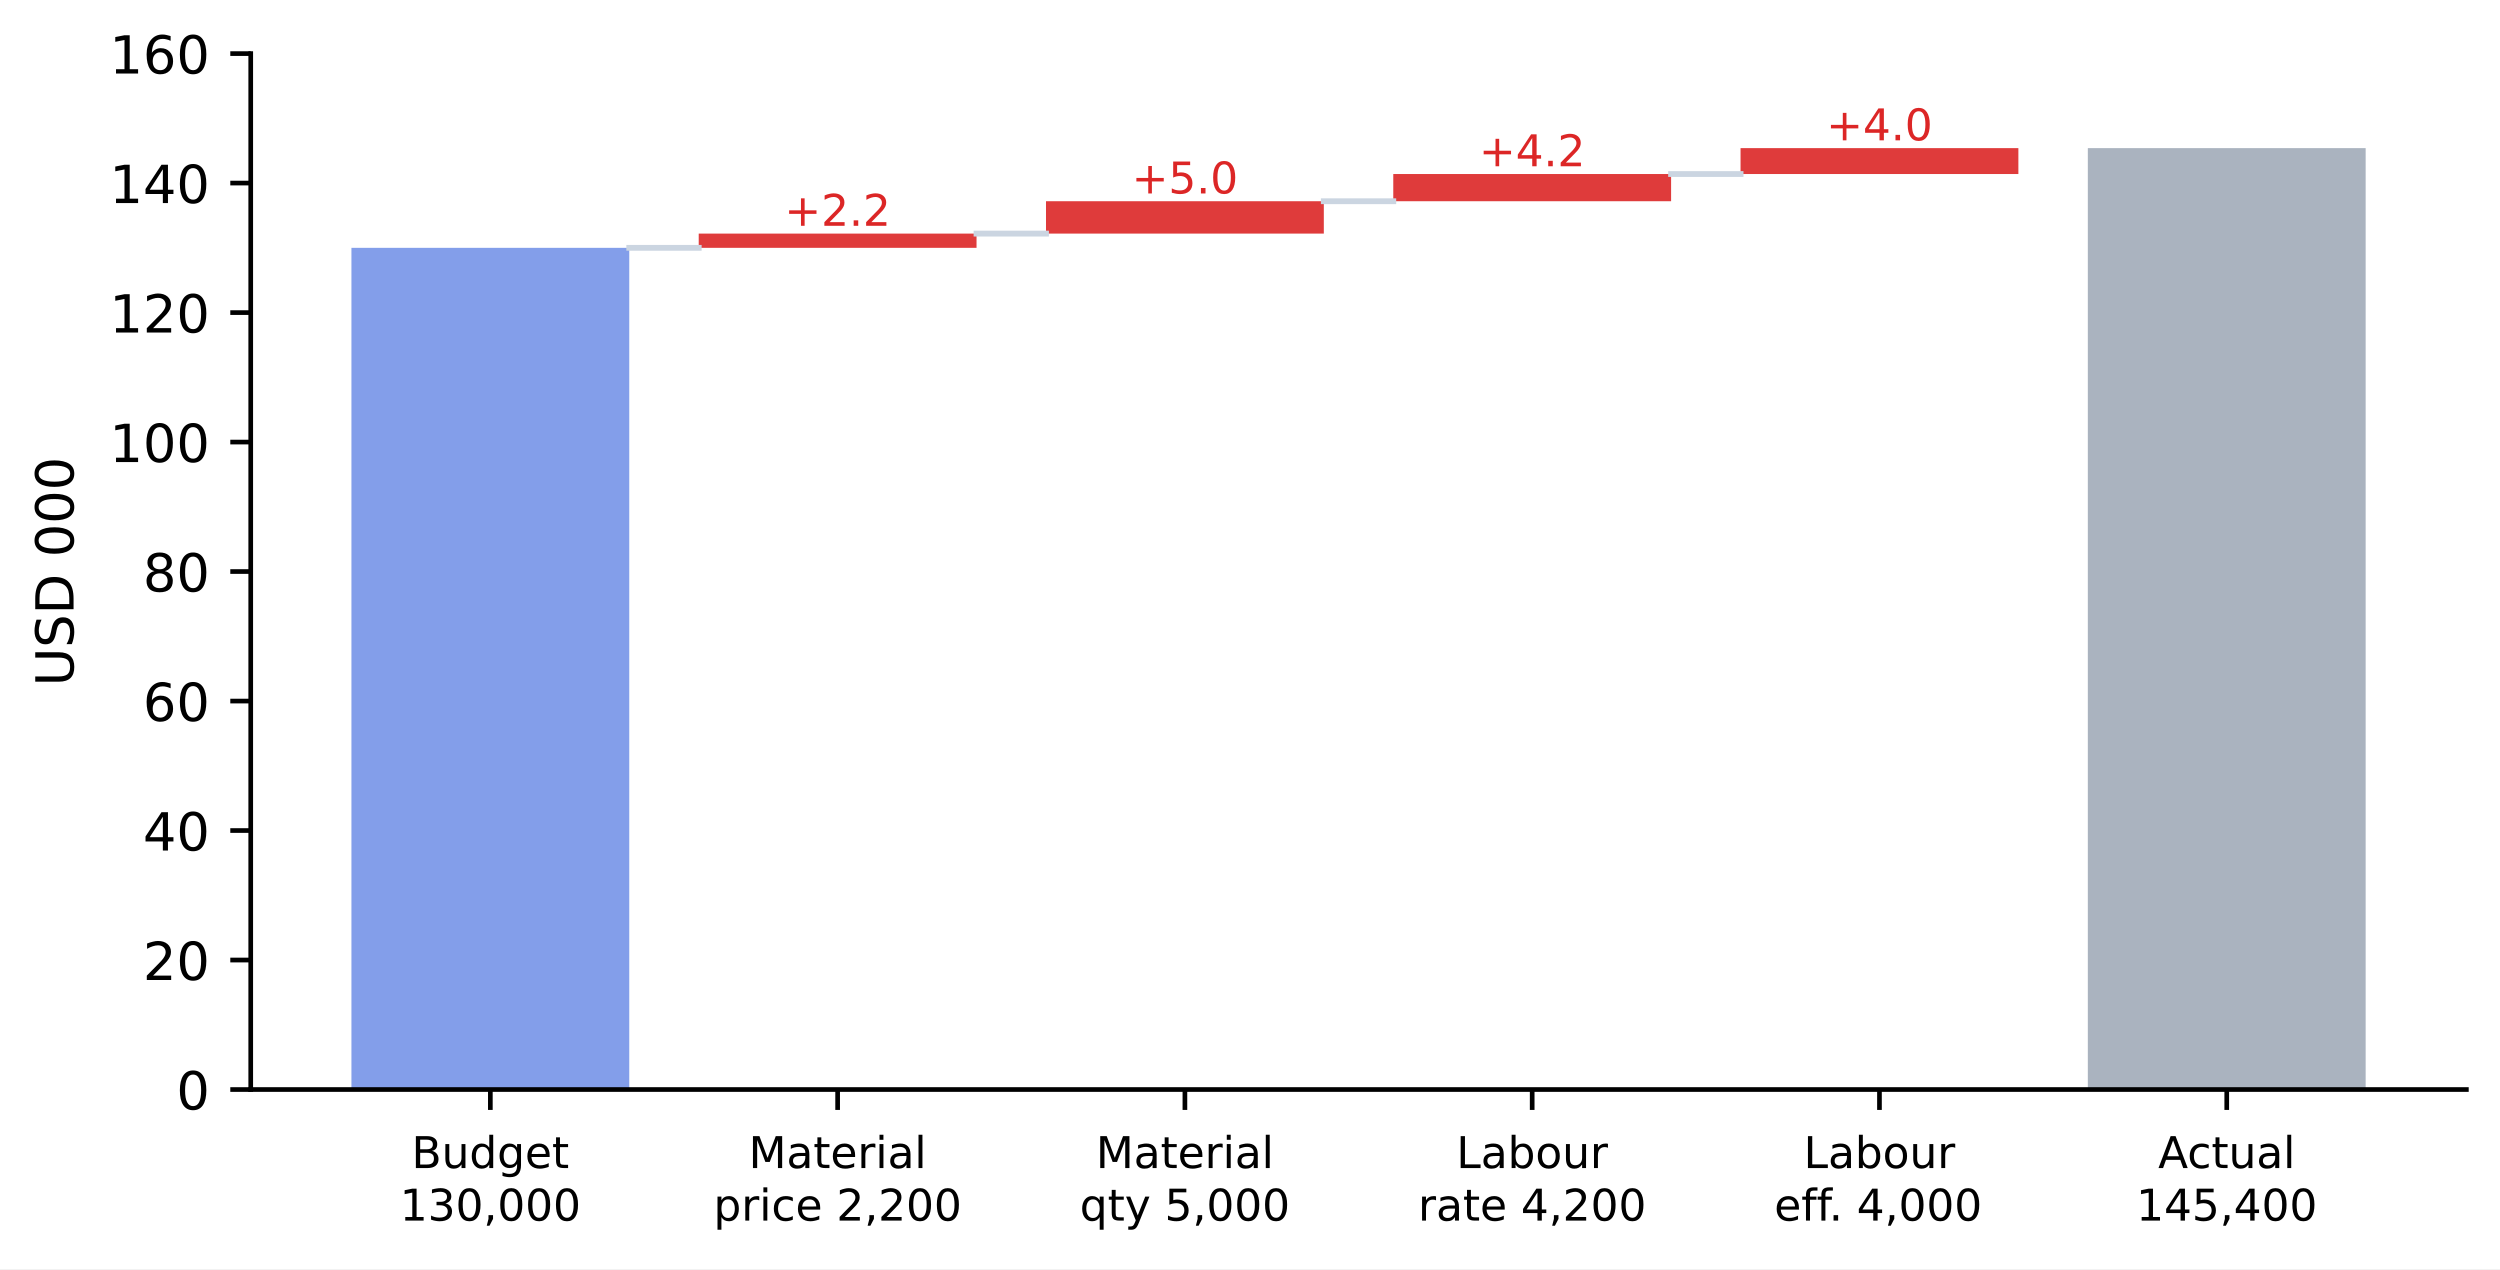
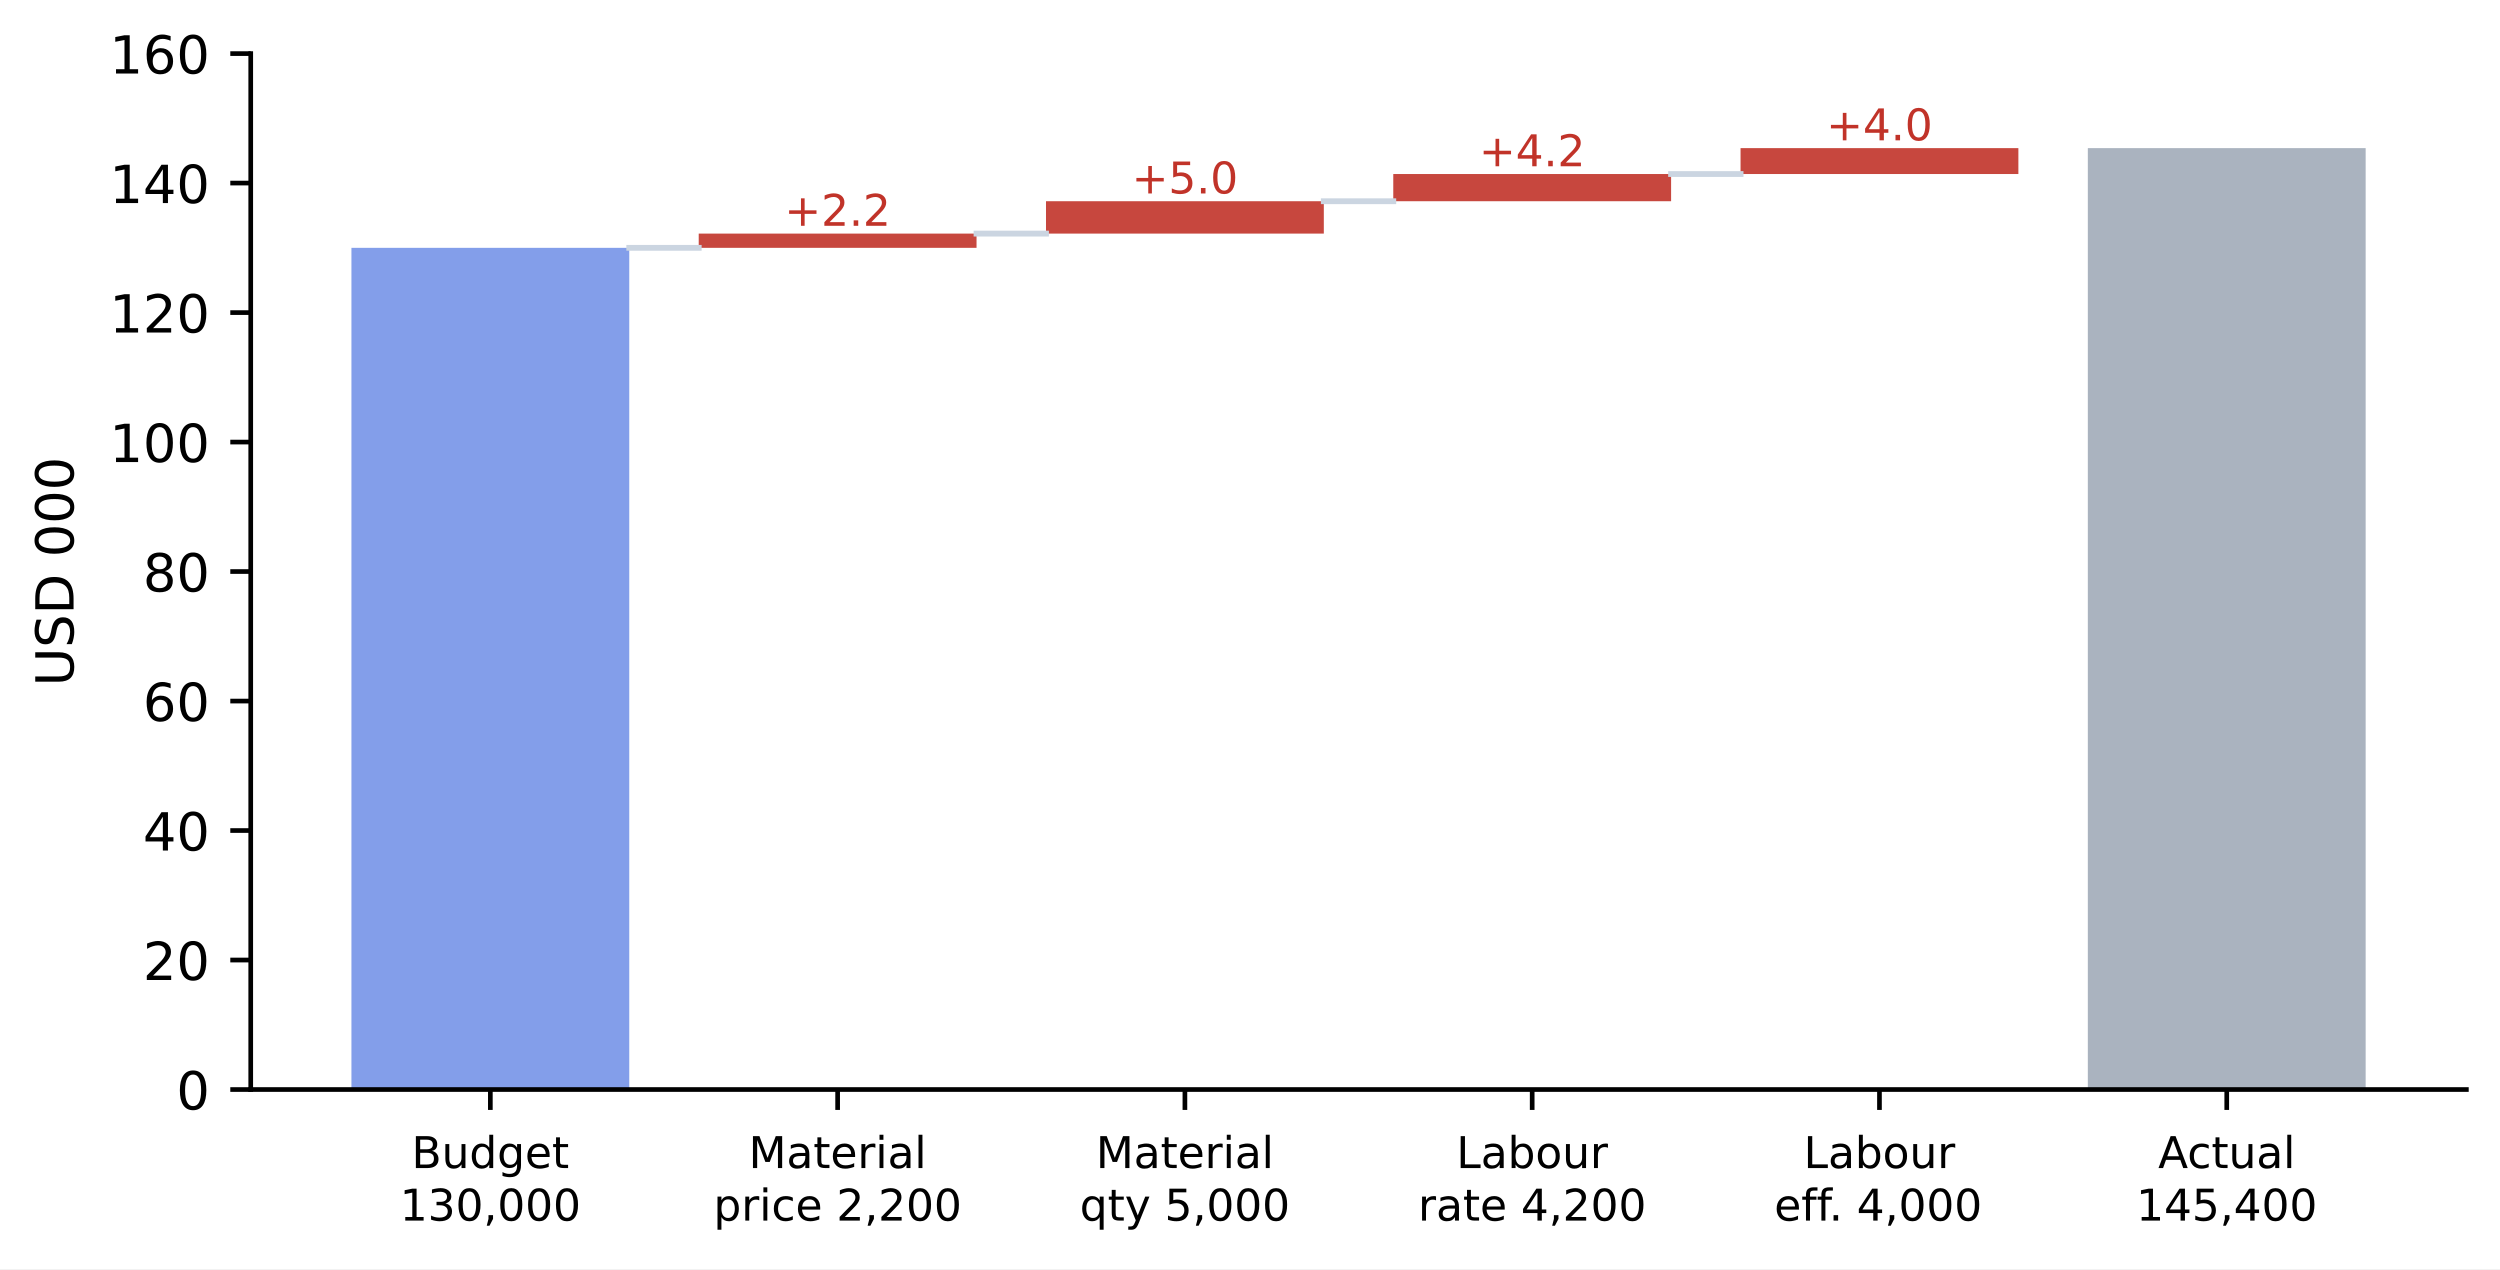
<svg xmlns="http://www.w3.org/2000/svg" xmlns:xlink="http://www.w3.org/1999/xlink" width="428.139pt" height="217.351pt" viewBox="0 0 428.139 217.351" version="1.1">
  <defs>
    <style type="text/css">*{stroke-linejoin: round; stroke-linecap: butt}</style>
  </defs>
  <g id="figure_1">
    <g id="patch_1">
      <path d="M 0 217.351  L 428.139 217.351  L 428.139 0  L 0 0  z " style="fill: #ffffff" />
    </g>
    <g id="axes_1">
      <g id="patch_2">
        <path d="M 42.939 186.587  L 422.379 186.587  L 422.379 9.179  L 42.939 9.179  z " style="fill: #ffffff" />
      </g>
      <g id="patch_3">
-         <path d="M 60.186 186.587  L 107.765 186.587  L 107.765 42.443  L 60.186 42.443  z " clip-path="url(#pa6c02699bb)" style="fill: #1d4ed8; opacity: 0.55" />
+         <path d="M 60.186 186.587  L 107.765 186.587  L 107.765 42.443  L 60.186 42.443  z " clip-path="url(#p4d15604355)" style="fill: #1d4ed8; opacity: 0.55" />
      </g>
      <g id="patch_4">
-         <path d="M 119.659 42.443  L 167.238 42.443  L 167.238 40.004  L 119.659 40.004  z " clip-path="url(#pa6c02699bb)" style="fill: #dc2626; opacity: 0.9" />
+         <path d="M 119.659 42.443  L 167.238 42.443  L 167.238 40.004  L 119.659 40.004  z " clip-path="url(#p4d15604355)" style="fill: #c13329; opacity: 0.9" />
      </g>
      <g id="patch_5">
-         <path d="M 179.133 40.004  L 226.711 40.004  L 226.711 34.46  L 179.133 34.46  z " clip-path="url(#pa6c02699bb)" style="fill: #dc2626; opacity: 0.9" />
+         <path d="M 179.133 40.004  L 226.711 40.004  L 226.711 34.46  L 179.133 34.46  z " clip-path="url(#p4d15604355)" style="fill: #c13329; opacity: 0.9" />
      </g>
      <g id="patch_6">
-         <path d="M 238.606 34.46  L 286.185 34.46  L 286.185 29.803  L 238.606 29.803  z " clip-path="url(#pa6c02699bb)" style="fill: #dc2626; opacity: 0.9" />
+         <path d="M 238.606 34.46  L 286.185 34.46  L 286.185 29.803  L 238.606 29.803  z " clip-path="url(#p4d15604355)" style="fill: #c13329; opacity: 0.9" />
      </g>
      <g id="patch_7">
-         <path d="M 298.079 29.803  L 345.658 29.803  L 345.658 25.367  L 298.079 25.367  z " clip-path="url(#pa6c02699bb)" style="fill: #dc2626; opacity: 0.9" />
+         <path d="M 298.079 29.803  L 345.658 29.803  L 345.658 25.367  L 298.079 25.367  z " clip-path="url(#p4d15604355)" style="fill: #c13329; opacity: 0.9" />
      </g>
      <g id="patch_8">
-         <path d="M 357.553 186.587  L 405.131 186.587  L 405.131 25.367  L 357.553 25.367  z " clip-path="url(#pa6c02699bb)" style="fill: #64748b; opacity: 0.55" />
+         <path d="M 357.553 186.587  L 405.131 186.587  L 405.131 25.367  L 357.553 25.367  z " clip-path="url(#p4d15604355)" style="fill: #64748b; opacity: 0.55" />
      </g>
      <g id="matplotlib.axis_1">
        <g id="xtick_1">
          <g id="line2d_1">
            <defs>
-               <path id="m1855cf0bd9" d="M 0 0  L 0 3.5  " style="stroke: #000000; stroke-width: 0.8" />
+               <path id="mdf39580152" d="M 0 0  L 0 3.5  " style="stroke: #000000; stroke-width: 0.8" />
            </defs>
            <g>
-               <use xlink:href="#m1855cf0bd9" x="83.975" y="186.587" style="stroke: #000000; stroke-width: 0.8" />
+               <use xlink:href="#mdf39580152" x="83.975" y="186.587" style="stroke: #000000; stroke-width: 0.8" />
            </g>
          </g>
          <g id="text_1">
            <text style="font-size: 7.5px; font-family: 'DejaVu Sans'" transform="translate(70.48708 200.0365)">Budget</text>
            <text style="font-size: 7.5px; font-family: 'DejaVu Sans'" transform="translate(68.46794 209.038)">130,000</text>
          </g>
        </g>
        <g id="xtick_2">
          <g id="line2d_2">
            <g>
-               <use xlink:href="#m1855cf0bd9" x="143.449" y="186.587" style="stroke: #000000; stroke-width: 0.8" />
+               <use xlink:href="#mdf39580152" x="143.449" y="186.587" style="stroke: #000000; stroke-width: 0.8" />
            </g>
          </g>
          <g id="text_2">
            <text style="font-size: 7.5px; font-family: 'DejaVu Sans'" transform="translate(128.2143 200.0365)">Material</text>
            <text style="font-size: 7.5px; font-family: 'DejaVu Sans'" transform="translate(122.188 209.0386)">price 2,200</text>
          </g>
        </g>
        <g id="xtick_3">
          <g id="line2d_3">
            <g>
-               <use xlink:href="#m1855cf0bd9" x="202.922" y="186.587" style="stroke: #000000; stroke-width: 0.8" />
+               <use xlink:href="#mdf39580152" x="202.922" y="186.587" style="stroke: #000000; stroke-width: 0.8" />
            </g>
          </g>
          <g id="text_3">
            <text style="font-size: 7.5px; font-family: 'DejaVu Sans'" transform="translate(187.6877 200.0365)">Material</text>
            <text style="font-size: 7.5px; font-family: 'DejaVu Sans'" transform="translate(184.9244 209.038)">qty 5,000</text>
          </g>
        </g>
        <g id="xtick_4">
          <g id="line2d_4">
            <g>
-               <use xlink:href="#m1855cf0bd9" x="262.395" y="186.587" style="stroke: #000000; stroke-width: 0.8" />
+               <use xlink:href="#mdf39580152" x="262.395" y="186.587" style="stroke: #000000; stroke-width: 0.8" />
            </g>
          </g>
          <g id="text_4">
            <text style="font-size: 7.5px; font-family: 'DejaVu Sans'" transform="translate(249.4146 200.0365)">Labour</text>
            <text style="font-size: 7.5px; font-family: 'DejaVu Sans'" transform="translate(242.8509 209.038)">rate 4,200</text>
          </g>
        </g>
        <g id="xtick_5">
          <g id="line2d_5">
            <g>
-               <use xlink:href="#m1855cf0bd9" x="321.869" y="186.587" style="stroke: #000000; stroke-width: 0.8" />
+               <use xlink:href="#mdf39580152" x="321.869" y="186.587" style="stroke: #000000; stroke-width: 0.8" />
            </g>
          </g>
          <g id="text_5">
            <text style="font-size: 7.5px; font-family: 'DejaVu Sans'" transform="translate(308.8879 200.0365)">Labour</text>
            <text style="font-size: 7.5px; font-family: 'DejaVu Sans'" transform="translate(303.8588 209.0386)">eff. 4,000</text>
          </g>
        </g>
        <g id="xtick_6">
          <g id="line2d_6">
            <g>
-               <use xlink:href="#m1855cf0bd9" x="381.342" y="186.587" style="stroke: #000000; stroke-width: 0.8" />
+               <use xlink:href="#mdf39580152" x="381.342" y="186.587" style="stroke: #000000; stroke-width: 0.8" />
            </g>
          </g>
          <g id="text_6">
            <text style="font-size: 7.5px; font-family: 'DejaVu Sans'" transform="translate(369.5941 200.0365)">Actual</text>
            <text style="font-size: 7.5px; font-family: 'DejaVu Sans'" transform="translate(365.8347 209.038)">145,400</text>
          </g>
        </g>
      </g>
      <g id="matplotlib.axis_2">
        <g id="ytick_1">
          <g id="line2d_7">
            <defs>
-               <path id="m0d9bd5fea9" d="M 0 0  L -3.5 0  " style="stroke: #000000; stroke-width: 0.8" />
+               <path id="m99d4016bed" d="M 0 0  L -3.5 0  " style="stroke: #000000; stroke-width: 0.8" />
            </defs>
            <g>
-               <use xlink:href="#m0d9bd5fea9" x="42.939" y="186.587" style="stroke: #000000; stroke-width: 0.8" />
+               <use xlink:href="#m99d4016bed" x="42.939" y="186.587" style="stroke: #000000; stroke-width: 0.8" />
            </g>
          </g>
          <g id="text_7">
            <text style="font-size: 9px; font-family: 'DejaVu Sans'; text-anchor: end" x="35.939" y="190.006" transform="rotate(-0 35.93875 190.0059)">0</text>
          </g>
        </g>
        <g id="ytick_2">
          <g id="line2d_8">
            <g>
-               <use xlink:href="#m0d9bd5fea9" x="42.939" y="164.411" style="stroke: #000000; stroke-width: 0.8" />
+               <use xlink:href="#m99d4016bed" x="42.939" y="164.411" style="stroke: #000000; stroke-width: 0.8" />
            </g>
          </g>
          <g id="text_8">
            <text style="font-size: 9px; font-family: 'DejaVu Sans'; text-anchor: end" x="35.939" y="167.83" transform="rotate(-0 35.93875 167.8299)">20</text>
          </g>
        </g>
        <g id="ytick_3">
          <g id="line2d_9">
            <g>
-               <use xlink:href="#m0d9bd5fea9" x="42.939" y="142.235" style="stroke: #000000; stroke-width: 0.8" />
+               <use xlink:href="#m99d4016bed" x="42.939" y="142.235" style="stroke: #000000; stroke-width: 0.8" />
            </g>
          </g>
          <g id="text_9">
            <text style="font-size: 9px; font-family: 'DejaVu Sans'; text-anchor: end" x="35.939" y="145.654" transform="rotate(-0 35.93875 145.6539)">40</text>
          </g>
        </g>
        <g id="ytick_4">
          <g id="line2d_10">
            <g>
-               <use xlink:href="#m0d9bd5fea9" x="42.939" y="120.059" style="stroke: #000000; stroke-width: 0.8" />
+               <use xlink:href="#m99d4016bed" x="42.939" y="120.059" style="stroke: #000000; stroke-width: 0.8" />
            </g>
          </g>
          <g id="text_10">
            <text style="font-size: 9px; font-family: 'DejaVu Sans'; text-anchor: end" x="35.939" y="123.478" transform="rotate(-0 35.93875 123.4779)">60</text>
          </g>
        </g>
        <g id="ytick_5">
          <g id="line2d_11">
            <g>
-               <use xlink:href="#m0d9bd5fea9" x="42.939" y="97.883" style="stroke: #000000; stroke-width: 0.8" />
+               <use xlink:href="#m99d4016bed" x="42.939" y="97.883" style="stroke: #000000; stroke-width: 0.8" />
            </g>
          </g>
          <g id="text_11">
            <text style="font-size: 9px; font-family: 'DejaVu Sans'; text-anchor: end" x="35.939" y="101.302" transform="rotate(-0 35.93875 101.3019)">80</text>
          </g>
        </g>
        <g id="ytick_6">
          <g id="line2d_12">
            <g>
-               <use xlink:href="#m0d9bd5fea9" x="42.939" y="75.707" style="stroke: #000000; stroke-width: 0.8" />
+               <use xlink:href="#m99d4016bed" x="42.939" y="75.707" style="stroke: #000000; stroke-width: 0.8" />
            </g>
          </g>
          <g id="text_12">
            <text style="font-size: 9px; font-family: 'DejaVu Sans'; text-anchor: end" x="35.939" y="79.126" transform="rotate(-0 35.93875 79.12589)">100</text>
          </g>
        </g>
        <g id="ytick_7">
          <g id="line2d_13">
            <g>
-               <use xlink:href="#m0d9bd5fea9" x="42.939" y="53.531" style="stroke: #000000; stroke-width: 0.8" />
+               <use xlink:href="#m99d4016bed" x="42.939" y="53.531" style="stroke: #000000; stroke-width: 0.8" />
            </g>
          </g>
          <g id="text_13">
            <text style="font-size: 9px; font-family: 'DejaVu Sans'; text-anchor: end" x="35.939" y="56.95" transform="rotate(-0 35.93875 56.94989)">120</text>
          </g>
        </g>
        <g id="ytick_8">
          <g id="line2d_14">
            <g>
-               <use xlink:href="#m0d9bd5fea9" x="42.939" y="31.355" style="stroke: #000000; stroke-width: 0.8" />
+               <use xlink:href="#m99d4016bed" x="42.939" y="31.355" style="stroke: #000000; stroke-width: 0.8" />
            </g>
          </g>
          <g id="text_14">
            <text style="font-size: 9px; font-family: 'DejaVu Sans'; text-anchor: end" x="35.939" y="34.774" transform="rotate(-0 35.93875 34.77389)">140</text>
          </g>
        </g>
        <g id="ytick_9">
          <g id="line2d_15">
            <g>
-               <use xlink:href="#m0d9bd5fea9" x="42.939" y="9.179" style="stroke: #000000; stroke-width: 0.8" />
+               <use xlink:href="#m99d4016bed" x="42.939" y="9.179" style="stroke: #000000; stroke-width: 0.8" />
            </g>
          </g>
          <g id="text_15">
            <text style="font-size: 9px; font-family: 'DejaVu Sans'; text-anchor: end" x="35.939" y="12.598" transform="rotate(-0 35.93875 12.59789)">160</text>
          </g>
        </g>
        <g id="text_16">
          <text style="font-size: 9px; font-family: 'DejaVu Sans'; text-anchor: middle" x="12.598" y="97.883" transform="rotate(-90 12.59789 97.88295)">USD 000</text>
        </g>
      </g>
      <g id="line2d_16">
-         <path d="M 119.659 42.443  L 107.765 42.443  " clip-path="url(#pa6c02699bb)" style="fill: none; stroke: #cbd5e1; stroke-linecap: square" />
+         <path d="M 119.659 42.443  L 107.765 42.443  " clip-path="url(#p4d15604355)" style="fill: none; stroke: #cbd5e1; stroke-linecap: square" />
      </g>
      <g id="line2d_17">
-         <path d="M 179.133 40.004  L 167.238 40.004  " clip-path="url(#pa6c02699bb)" style="fill: none; stroke: #cbd5e1; stroke-linecap: square" />
+         <path d="M 179.133 40.004  L 167.238 40.004  " clip-path="url(#p4d15604355)" style="fill: none; stroke: #cbd5e1; stroke-linecap: square" />
      </g>
      <g id="line2d_18">
-         <path d="M 238.606 34.46  L 226.711 34.46  " clip-path="url(#pa6c02699bb)" style="fill: none; stroke: #cbd5e1; stroke-linecap: square" />
+         <path d="M 238.606 34.46  L 226.711 34.46  " clip-path="url(#p4d15604355)" style="fill: none; stroke: #cbd5e1; stroke-linecap: square" />
      </g>
      <g id="line2d_19">
-         <path d="M 298.079 29.803  L 286.185 29.803  " clip-path="url(#pa6c02699bb)" style="fill: none; stroke: #cbd5e1; stroke-linecap: square" />
+         <path d="M 298.079 29.803  L 286.185 29.803  " clip-path="url(#p4d15604355)" style="fill: none; stroke: #cbd5e1; stroke-linecap: square" />
      </g>
      <g id="patch_9">
        <path d="M 42.939 186.587  L 42.939 9.179  " style="fill: none; stroke: #000000; stroke-width: 0.8; stroke-linejoin: miter; stroke-linecap: square" />
      </g>
      <g id="patch_10">
        <path d="M 42.939 186.587  L 422.379 186.587  " style="fill: none; stroke: #000000; stroke-width: 0.8; stroke-linejoin: miter; stroke-linecap: square" />
      </g>
      <g id="text_17">
-         <text style="font-size: 7.5px; font-family: 'DejaVu Sans'; text-anchor: middle; fill: #dc2626" x="143.449" y="38.673" transform="rotate(-0 143.4487 38.67303)">+2.2</text>
+         <text style="font-size: 7.5px; font-family: 'DejaVu Sans'; text-anchor: middle; fill: #c13329" x="143.449" y="38.673" transform="rotate(-0 143.4487 38.67303)">+2.2</text>
      </g>
      <g id="text_18">
-         <text style="font-size: 7.5px; font-family: 'DejaVu Sans'; text-anchor: middle; fill: #dc2626" x="202.922" y="33.129" transform="rotate(-0 202.9221 33.12902)">+5.0</text>
+         <text style="font-size: 7.5px; font-family: 'DejaVu Sans'; text-anchor: middle; fill: #c13329" x="202.922" y="33.129" transform="rotate(-0 202.9221 33.12902)">+5.0</text>
      </g>
      <g id="text_19">
-         <text style="font-size: 7.5px; font-family: 'DejaVu Sans'; text-anchor: middle; fill: #dc2626" x="262.395" y="28.472" transform="rotate(-0 262.3954 28.47207)">+4.2</text>
+         <text style="font-size: 7.5px; font-family: 'DejaVu Sans'; text-anchor: middle; fill: #c13329" x="262.395" y="28.472" transform="rotate(-0 262.3954 28.47207)">+4.2</text>
      </g>
      <g id="text_20">
-         <text style="font-size: 7.5px; font-family: 'DejaVu Sans'; text-anchor: middle; fill: #dc2626" x="321.869" y="24.037" transform="rotate(-0 321.8688 24.03686)">+4.0</text>
+         <text style="font-size: 7.5px; font-family: 'DejaVu Sans'; text-anchor: middle; fill: #c13329" x="321.869" y="24.037" transform="rotate(-0 321.8688 24.03686)">+4.0</text>
      </g>
    </g>
  </g>
  <defs>
-     <clipPath id="pa6c02699bb">
+     <clipPath id="p4d15604355">
      <rect x="42.939" y="9.179" width="379.44" height="177.408" />
    </clipPath>
  </defs>
</svg>
